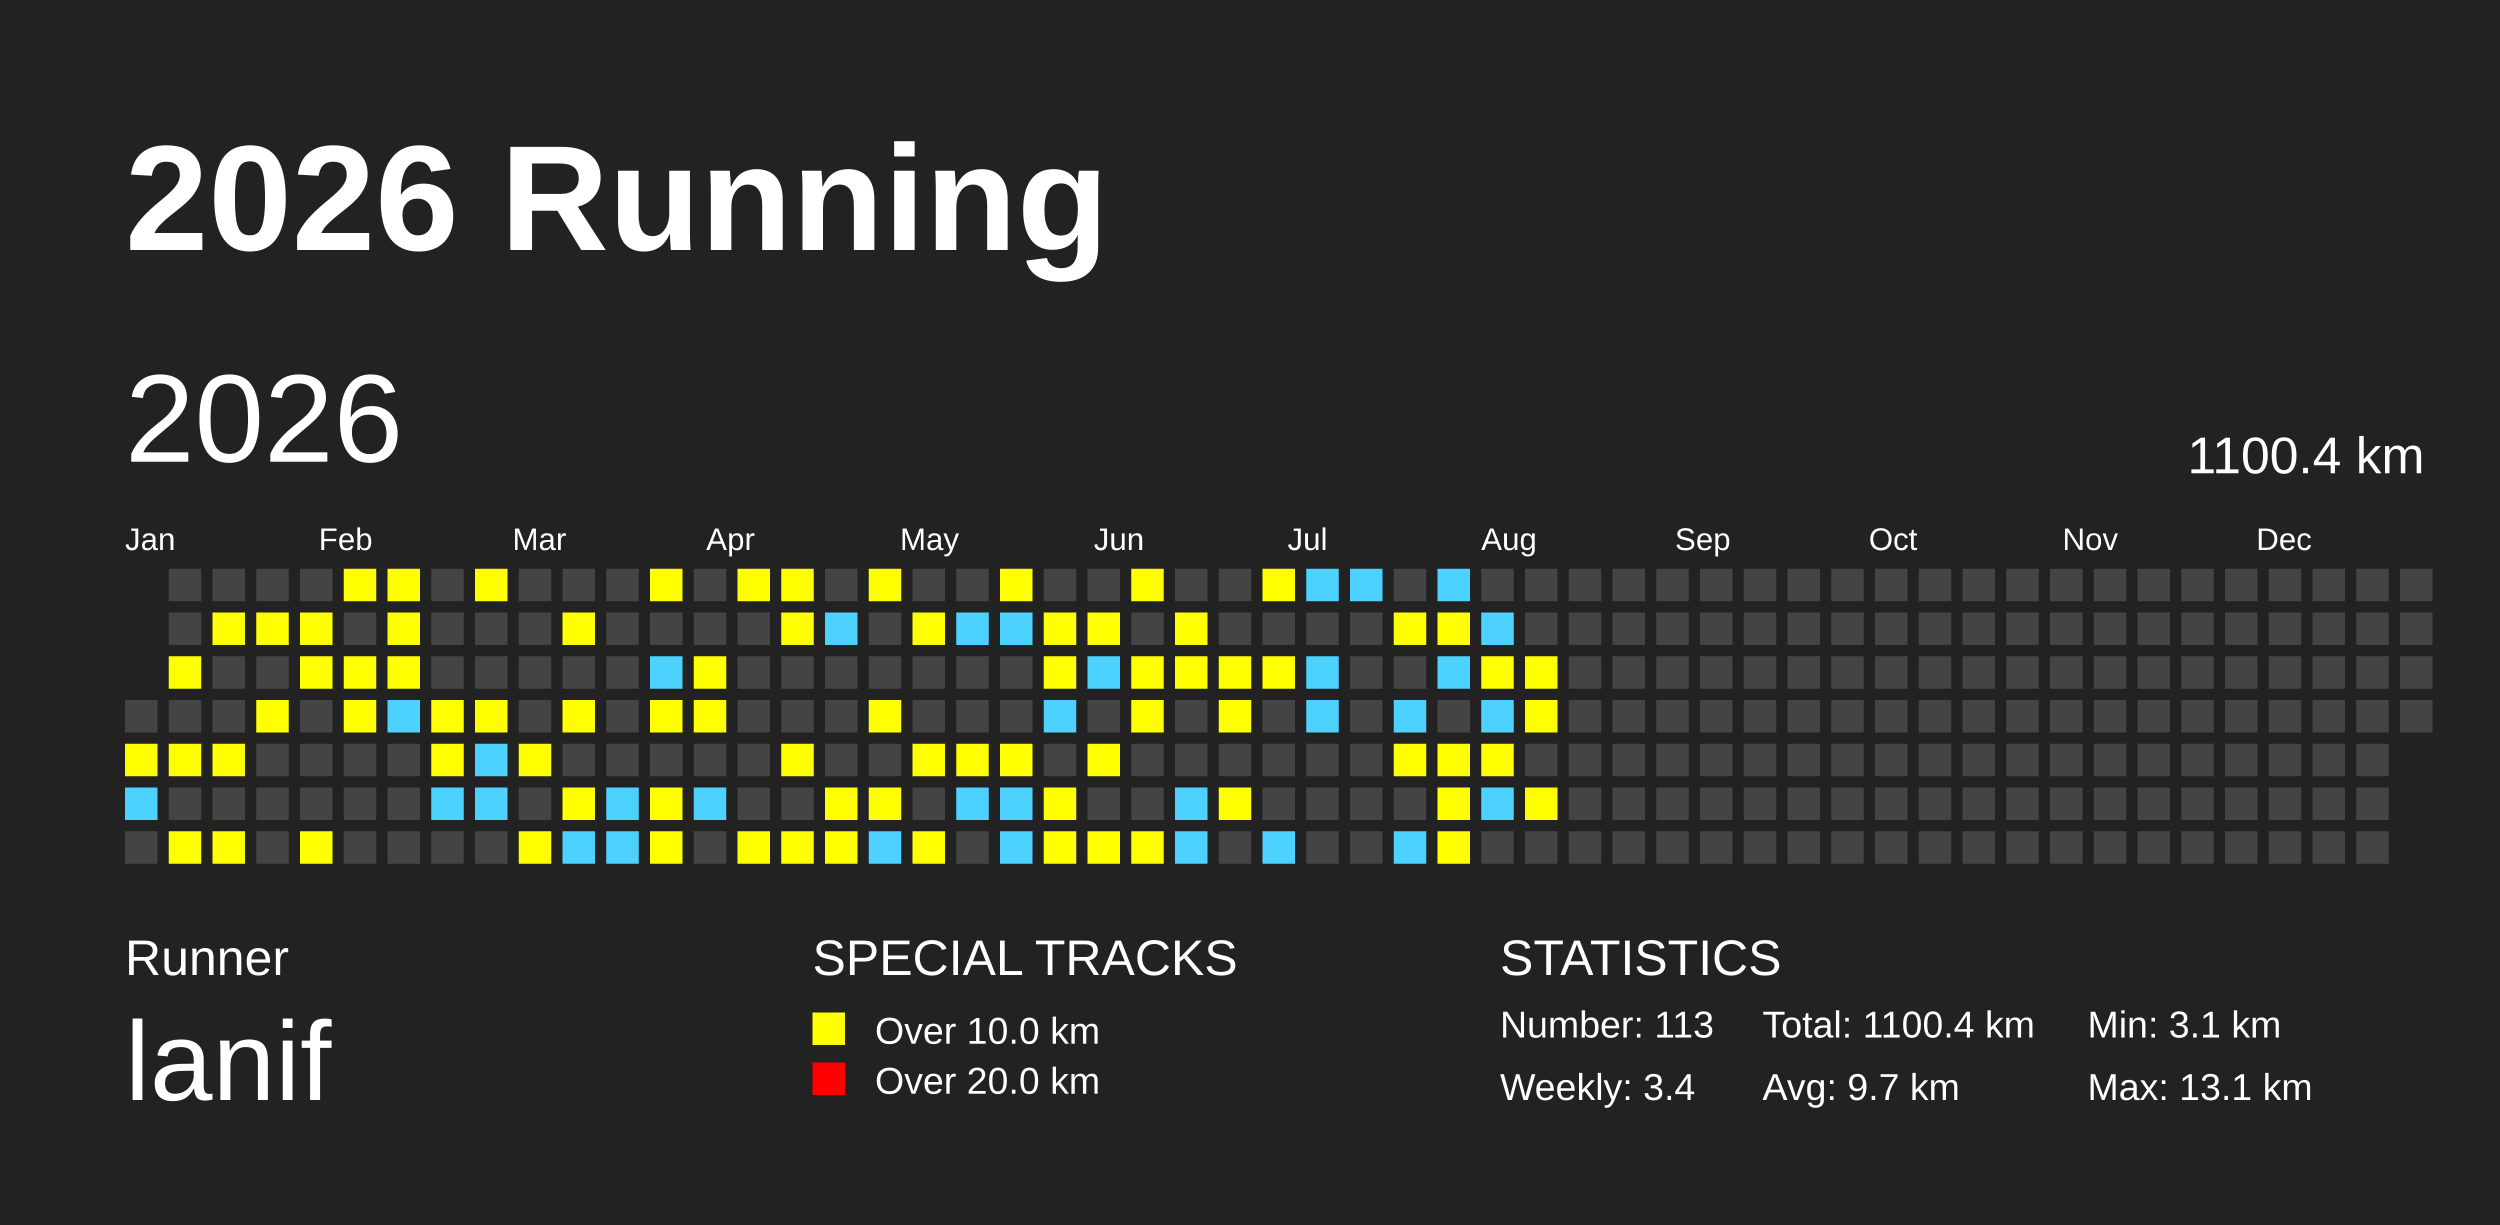
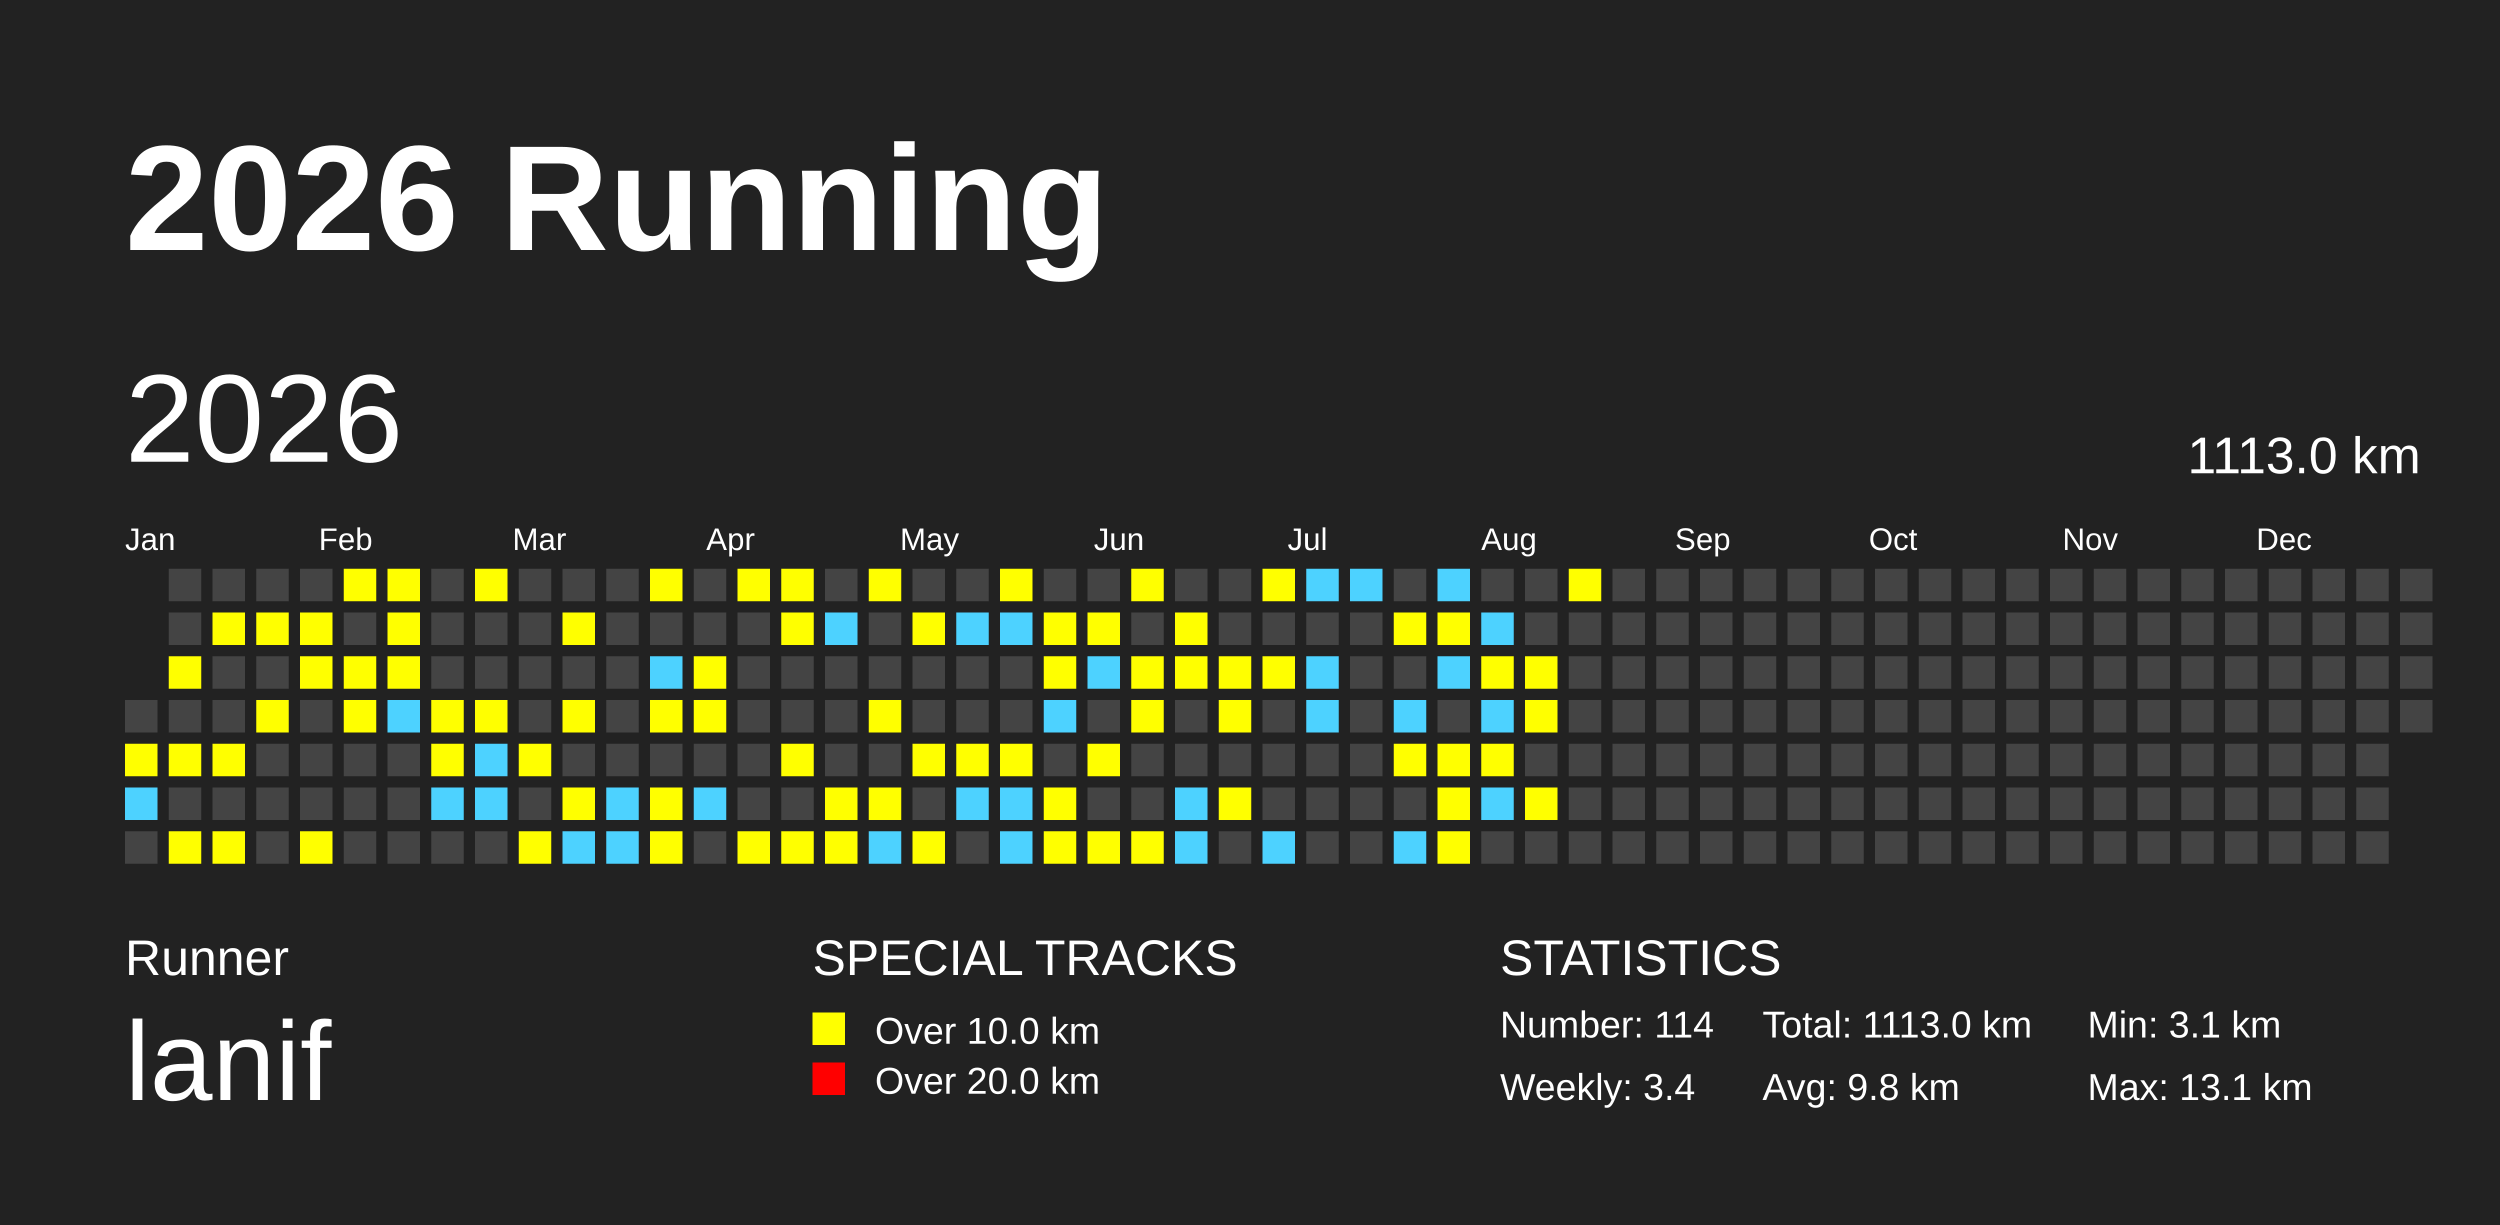
<svg xmlns="http://www.w3.org/2000/svg" baseProfile="full" height="98mm" version="1.1" viewBox="0,0,200,98" width="200mm">
  <defs />
  <rect fill="#222222" height="98" width="200" x="0" y="0" />
  <text fill="#FFFFFF" style="font-size:12px; font-family:Arial; font-weight:bold;" x="10" y="20">2026 Running</text>
  <text fill="#FFFFFF" style="font-size:4px; font-family:Arial" x="10" y="78">Runner</text>
  <text fill="#FFFFFF" style="font-size:9px; font-family:Arial" x="10" y="88">lanif</text>
  <text fill="#FFFFFF" style="font-size:4px; font-family:Arial" x="65" y="78">SPECIAL TRACKS</text>
  <rect fill="yellow" height="2.6" width="2.6" x="65" y="81" />
  <text fill="#FFFFFF" style="font-size:3px; font-family:Arial" x="70" y="83.5">Over 10.0 km</text>
  <rect fill="red" height="2.6" width="2.6" x="65" y="85" />
  <text fill="#FFFFFF" style="font-size:3px; font-family:Arial" x="70" y="87.5">Over 20.0 km</text>
  <text fill="#FFFFFF" style="font-size:4px; font-family:Arial" x="120" y="78">STATISTICS</text>
-   <text fill="#FFFFFF" style="font-size:3px; font-family:Arial" x="120" y="83">Number: 113</text>
+   <text fill="#FFFFFF" style="font-size:3px; font-family:Arial" x="120" y="83">Number: 114</text>
  <text fill="#FFFFFF" style="font-size:3px; font-family:Arial" x="120" y="88">Weekly: 3.4</text>
-   <text fill="#FFFFFF" style="font-size:3px; font-family:Arial" x="141" y="83">Total: 1100.4 km</text>
-   <text fill="#FFFFFF" style="font-size:3px; font-family:Arial" x="141" y="88">Avg: 9.7 km</text>
+   <text fill="#FFFFFF" style="font-size:3px; font-family:Arial" x="141" y="83">Total: 1113.0 km</text>
+   <text fill="#FFFFFF" style="font-size:3px; font-family:Arial" x="141" y="88">Avg: 9.8 km</text>
  <text fill="#FFFFFF" style="font-size:3px; font-family:Arial" x="167" y="83">Min: 3.1 km</text>
  <text fill="#FFFFFF" style="font-size:3px; font-family:Arial" x="167" y="88">Max: 13.1 km</text>
  <text dominant-baseline="hanging" fill="#FFFFFF" style="font-size:10.0px; font-family:Arial;" x="10" y="30">2026</text>
-   <text dominant-baseline="hanging" fill="#FFFFFF" style="font-size:4.125px; font-family:Arial;" x="175" y="35">1100.4 km</text>
+   <text dominant-baseline="hanging" fill="#FFFFFF" style="font-size:4.125px; font-family:Arial;" x="175" y="35">1113.0 km</text>
  <text fill="#FFFFFF" style="font-size:2.5px; font-family:Arial" x="10.0" y="44">Jan</text>
  <text fill="#FFFFFF" style="font-size:2.5px; font-family:Arial" x="25.5" y="44">Feb</text>
  <text fill="#FFFFFF" style="font-size:2.5px; font-family:Arial" x="41.0" y="44">Mar</text>
  <text fill="#FFFFFF" style="font-size:2.5px; font-family:Arial" x="56.5" y="44">Apr</text>
  <text fill="#FFFFFF" style="font-size:2.5px; font-family:Arial" x="72.0" y="44">May</text>
  <text fill="#FFFFFF" style="font-size:2.5px; font-family:Arial" x="87.5" y="44">Jun</text>
  <text fill="#FFFFFF" style="font-size:2.5px; font-family:Arial" x="103.0" y="44">Jul</text>
  <text fill="#FFFFFF" style="font-size:2.5px; font-family:Arial" x="118.5" y="44">Aug</text>
  <text fill="#FFFFFF" style="font-size:2.5px; font-family:Arial" x="134.0" y="44">Sep</text>
  <text fill="#FFFFFF" style="font-size:2.5px; font-family:Arial" x="149.5" y="44">Oct</text>
  <text fill="#FFFFFF" style="font-size:2.5px; font-family:Arial" x="165.0" y="44">Nov</text>
  <text fill="#FFFFFF" style="font-size:2.5px; font-family:Arial" x="180.5" y="44">Dec</text>
  <rect fill="#444444" height="2.6" width="2.6" x="10.0" y="56.0" />
  <rect fill="yellow" height="2.6" width="2.6" x="10.0" y="59.5" />
  <rect fill="#4DD2FF" height="2.6" width="2.6" x="10.0" y="63.0" />
  <rect fill="#444444" height="2.6" width="2.6" x="10.0" y="66.5" />
  <rect fill="#444444" height="2.6" width="2.6" x="13.5" y="45.5" />
  <rect fill="#444444" height="2.6" width="2.6" x="13.5" y="49.0" />
  <rect fill="yellow" height="2.6" width="2.6" x="13.5" y="52.5" />
  <rect fill="#444444" height="2.6" width="2.6" x="13.5" y="56.0" />
  <rect fill="yellow" height="2.6" width="2.6" x="13.5" y="59.5" />
  <rect fill="#444444" height="2.6" width="2.6" x="13.5" y="63.0" />
  <rect fill="yellow" height="2.6" width="2.6" x="13.5" y="66.5" />
  <rect fill="#444444" height="2.6" width="2.6" x="17.0" y="45.5" />
  <rect fill="yellow" height="2.6" width="2.6" x="17.0" y="49.0" />
  <rect fill="#444444" height="2.6" width="2.6" x="17.0" y="52.5" />
  <rect fill="#444444" height="2.6" width="2.6" x="17.0" y="56.0" />
  <rect fill="yellow" height="2.6" width="2.6" x="17.0" y="59.5" />
  <rect fill="#444444" height="2.6" width="2.6" x="17.0" y="63.0" />
  <rect fill="yellow" height="2.6" width="2.6" x="17.0" y="66.5" />
  <rect fill="#444444" height="2.6" width="2.6" x="20.5" y="45.5" />
  <rect fill="yellow" height="2.6" width="2.6" x="20.5" y="49.0" />
  <rect fill="#444444" height="2.6" width="2.6" x="20.5" y="52.5" />
  <rect fill="yellow" height="2.6" width="2.6" x="20.5" y="56.0" />
  <rect fill="#444444" height="2.6" width="2.6" x="20.5" y="59.5" />
  <rect fill="#444444" height="2.6" width="2.6" x="20.5" y="63.0" />
  <rect fill="#444444" height="2.6" width="2.6" x="20.5" y="66.5" />
  <rect fill="#444444" height="2.6" width="2.6" x="24.0" y="45.5" />
  <rect fill="yellow" height="2.6" width="2.6" x="24.0" y="49.0" />
  <rect fill="yellow" height="2.6" width="2.6" x="24.0" y="52.5" />
  <rect fill="#444444" height="2.6" width="2.6" x="24.0" y="56.0" />
  <rect fill="#444444" height="2.6" width="2.6" x="24.0" y="59.5" />
  <rect fill="#444444" height="2.6" width="2.6" x="24.0" y="63.0" />
  <rect fill="yellow" height="2.6" width="2.6" x="24.0" y="66.5" />
  <rect fill="yellow" height="2.6" width="2.6" x="27.5" y="45.5" />
  <rect fill="#444444" height="2.6" width="2.6" x="27.5" y="49.0" />
  <rect fill="yellow" height="2.6" width="2.6" x="27.5" y="52.5" />
  <rect fill="yellow" height="2.6" width="2.6" x="27.5" y="56.0" />
  <rect fill="#444444" height="2.6" width="2.6" x="27.5" y="59.5" />
  <rect fill="#444444" height="2.6" width="2.6" x="27.5" y="63.0" />
  <rect fill="#444444" height="2.6" width="2.6" x="27.5" y="66.5" />
  <rect fill="yellow" height="2.6" width="2.6" x="31.0" y="45.5" />
  <rect fill="yellow" height="2.6" width="2.6" x="31.0" y="49.0" />
  <rect fill="yellow" height="2.6" width="2.6" x="31.0" y="52.5" />
  <rect fill="#4DD2FF" height="2.6" width="2.6" x="31.0" y="56.0" />
  <rect fill="#444444" height="2.6" width="2.6" x="31.0" y="59.5" />
  <rect fill="#444444" height="2.6" width="2.6" x="31.0" y="63.0" />
  <rect fill="#444444" height="2.6" width="2.6" x="31.0" y="66.5" />
  <rect fill="#444444" height="2.6" width="2.6" x="34.5" y="45.5" />
  <rect fill="#444444" height="2.6" width="2.6" x="34.5" y="49.0" />
  <rect fill="#444444" height="2.6" width="2.6" x="34.5" y="52.5" />
  <rect fill="yellow" height="2.6" width="2.6" x="34.5" y="56.0" />
  <rect fill="yellow" height="2.6" width="2.6" x="34.5" y="59.5" />
  <rect fill="#4DD2FF" height="2.6" width="2.6" x="34.5" y="63.0" />
  <rect fill="#444444" height="2.6" width="2.6" x="34.5" y="66.5" />
  <rect fill="yellow" height="2.6" width="2.6" x="38.0" y="45.5" />
  <rect fill="#444444" height="2.6" width="2.6" x="38.0" y="49.0" />
  <rect fill="#444444" height="2.6" width="2.6" x="38.0" y="52.5" />
  <rect fill="yellow" height="2.6" width="2.6" x="38.0" y="56.0" />
  <rect fill="#4DD2FF" height="2.6" width="2.6" x="38.0" y="59.5" />
  <rect fill="#4DD2FF" height="2.6" width="2.6" x="38.0" y="63.0" />
  <rect fill="#444444" height="2.6" width="2.6" x="38.0" y="66.5" />
  <rect fill="#444444" height="2.6" width="2.6" x="41.5" y="45.5" />
  <rect fill="#444444" height="2.6" width="2.6" x="41.5" y="49.0" />
  <rect fill="#444444" height="2.6" width="2.6" x="41.5" y="52.5" />
  <rect fill="#444444" height="2.6" width="2.6" x="41.5" y="56.0" />
  <rect fill="yellow" height="2.6" width="2.6" x="41.5" y="59.5" />
  <rect fill="#444444" height="2.6" width="2.6" x="41.5" y="63.0" />
  <rect fill="yellow" height="2.6" width="2.6" x="41.5" y="66.5" />
  <rect fill="#444444" height="2.6" width="2.6" x="45.0" y="45.5" />
  <rect fill="yellow" height="2.6" width="2.6" x="45.0" y="49.0" />
  <rect fill="#444444" height="2.6" width="2.6" x="45.0" y="52.5" />
  <rect fill="yellow" height="2.6" width="2.6" x="45.0" y="56.0" />
  <rect fill="#444444" height="2.6" width="2.6" x="45.0" y="59.5" />
  <rect fill="yellow" height="2.6" width="2.6" x="45.0" y="63.0" />
  <rect fill="#4DD2FF" height="2.6" width="2.6" x="45.0" y="66.5" />
  <rect fill="#444444" height="2.6" width="2.6" x="48.5" y="45.5" />
  <rect fill="#444444" height="2.6" width="2.6" x="48.5" y="49.0" />
  <rect fill="#444444" height="2.6" width="2.6" x="48.5" y="52.5" />
  <rect fill="#444444" height="2.6" width="2.6" x="48.5" y="56.0" />
  <rect fill="#444444" height="2.6" width="2.6" x="48.5" y="59.5" />
  <rect fill="#4DD2FF" height="2.6" width="2.6" x="48.5" y="63.0" />
  <rect fill="#4DD2FF" height="2.6" width="2.6" x="48.5" y="66.5" />
  <rect fill="yellow" height="2.6" width="2.6" x="52.0" y="45.5" />
  <rect fill="#444444" height="2.6" width="2.6" x="52.0" y="49.0" />
  <rect fill="#4DD2FF" height="2.6" width="2.6" x="52.0" y="52.5" />
  <rect fill="yellow" height="2.6" width="2.6" x="52.0" y="56.0" />
  <rect fill="#444444" height="2.6" width="2.6" x="52.0" y="59.5" />
  <rect fill="yellow" height="2.6" width="2.6" x="52.0" y="63.0" />
  <rect fill="yellow" height="2.6" width="2.6" x="52.0" y="66.5" />
  <rect fill="#444444" height="2.6" width="2.6" x="55.5" y="45.5" />
  <rect fill="#444444" height="2.6" width="2.6" x="55.5" y="49.0" />
  <rect fill="yellow" height="2.6" width="2.6" x="55.5" y="52.5" />
  <rect fill="yellow" height="2.6" width="2.6" x="55.5" y="56.0" />
  <rect fill="#444444" height="2.6" width="2.6" x="55.5" y="59.5" />
  <rect fill="#4DD2FF" height="2.6" width="2.6" x="55.5" y="63.0" />
  <rect fill="#444444" height="2.6" width="2.6" x="55.5" y="66.5" />
  <rect fill="yellow" height="2.6" width="2.6" x="59.0" y="45.5" />
  <rect fill="#444444" height="2.6" width="2.6" x="59.0" y="49.0" />
  <rect fill="#444444" height="2.6" width="2.6" x="59.0" y="52.5" />
  <rect fill="#444444" height="2.6" width="2.6" x="59.0" y="56.0" />
  <rect fill="#444444" height="2.6" width="2.6" x="59.0" y="59.5" />
  <rect fill="#444444" height="2.6" width="2.6" x="59.0" y="63.0" />
  <rect fill="yellow" height="2.6" width="2.6" x="59.0" y="66.5" />
  <rect fill="yellow" height="2.6" width="2.6" x="62.5" y="45.5" />
  <rect fill="yellow" height="2.6" width="2.6" x="62.5" y="49.0" />
  <rect fill="#444444" height="2.6" width="2.6" x="62.5" y="52.5" />
  <rect fill="#444444" height="2.6" width="2.6" x="62.5" y="56.0" />
  <rect fill="yellow" height="2.6" width="2.6" x="62.5" y="59.5" />
  <rect fill="#444444" height="2.6" width="2.6" x="62.5" y="63.0" />
  <rect fill="yellow" height="2.6" width="2.6" x="62.5" y="66.5" />
  <rect fill="#444444" height="2.6" width="2.6" x="66.0" y="45.5" />
  <rect fill="#4DD2FF" height="2.6" width="2.6" x="66.0" y="49.0" />
  <rect fill="#444444" height="2.6" width="2.6" x="66.0" y="52.5" />
  <rect fill="#444444" height="2.6" width="2.6" x="66.0" y="56.0" />
  <rect fill="#444444" height="2.6" width="2.6" x="66.0" y="59.5" />
  <rect fill="yellow" height="2.6" width="2.6" x="66.0" y="63.0" />
  <rect fill="yellow" height="2.6" width="2.6" x="66.0" y="66.5" />
  <rect fill="yellow" height="2.6" width="2.6" x="69.5" y="45.5" />
  <rect fill="#444444" height="2.6" width="2.6" x="69.5" y="49.0" />
  <rect fill="#444444" height="2.6" width="2.6" x="69.5" y="52.5" />
  <rect fill="yellow" height="2.6" width="2.6" x="69.5" y="56.0" />
  <rect fill="#444444" height="2.6" width="2.6" x="69.5" y="59.5" />
  <rect fill="yellow" height="2.6" width="2.6" x="69.5" y="63.0" />
  <rect fill="#4DD2FF" height="2.6" width="2.6" x="69.5" y="66.5" />
  <rect fill="#444444" height="2.6" width="2.6" x="73.0" y="45.5" />
  <rect fill="yellow" height="2.6" width="2.6" x="73.0" y="49.0" />
  <rect fill="#444444" height="2.6" width="2.6" x="73.0" y="52.5" />
  <rect fill="#444444" height="2.6" width="2.6" x="73.0" y="56.0" />
  <rect fill="yellow" height="2.6" width="2.6" x="73.0" y="59.5" />
  <rect fill="#444444" height="2.6" width="2.6" x="73.0" y="63.0" />
  <rect fill="yellow" height="2.6" width="2.6" x="73.0" y="66.5" />
  <rect fill="#444444" height="2.6" width="2.6" x="76.5" y="45.5" />
  <rect fill="#4DD2FF" height="2.6" width="2.6" x="76.5" y="49.0" />
  <rect fill="#444444" height="2.6" width="2.6" x="76.5" y="52.5" />
  <rect fill="#444444" height="2.6" width="2.6" x="76.5" y="56.0" />
  <rect fill="yellow" height="2.6" width="2.6" x="76.5" y="59.5" />
  <rect fill="#4DD2FF" height="2.6" width="2.6" x="76.5" y="63.0" />
  <rect fill="#444444" height="2.6" width="2.6" x="76.5" y="66.5" />
  <rect fill="yellow" height="2.6" width="2.6" x="80.0" y="45.5" />
  <rect fill="#4DD2FF" height="2.6" width="2.6" x="80.0" y="49.0" />
  <rect fill="#444444" height="2.6" width="2.6" x="80.0" y="52.5" />
  <rect fill="#444444" height="2.6" width="2.6" x="80.0" y="56.0" />
  <rect fill="yellow" height="2.6" width="2.6" x="80.0" y="59.5" />
  <rect fill="#4DD2FF" height="2.6" width="2.6" x="80.0" y="63.0" />
  <rect fill="#4DD2FF" height="2.6" width="2.6" x="80.0" y="66.5" />
  <rect fill="#444444" height="2.6" width="2.6" x="83.5" y="45.5" />
  <rect fill="yellow" height="2.6" width="2.6" x="83.5" y="49.0" />
  <rect fill="yellow" height="2.6" width="2.6" x="83.5" y="52.5" />
  <rect fill="#4DD2FF" height="2.6" width="2.6" x="83.5" y="56.0" />
  <rect fill="#444444" height="2.6" width="2.6" x="83.5" y="59.5" />
  <rect fill="yellow" height="2.6" width="2.6" x="83.5" y="63.0" />
  <rect fill="yellow" height="2.6" width="2.6" x="83.5" y="66.5" />
  <rect fill="#444444" height="2.6" width="2.6" x="87.0" y="45.5" />
  <rect fill="yellow" height="2.6" width="2.6" x="87.0" y="49.0" />
  <rect fill="#4DD2FF" height="2.6" width="2.6" x="87.0" y="52.5" />
  <rect fill="#444444" height="2.6" width="2.6" x="87.0" y="56.0" />
  <rect fill="yellow" height="2.6" width="2.6" x="87.0" y="59.5" />
  <rect fill="#444444" height="2.6" width="2.6" x="87.0" y="63.0" />
  <rect fill="yellow" height="2.6" width="2.6" x="87.0" y="66.5" />
  <rect fill="yellow" height="2.6" width="2.6" x="90.5" y="45.5" />
  <rect fill="#444444" height="2.6" width="2.6" x="90.5" y="49.0" />
  <rect fill="yellow" height="2.6" width="2.6" x="90.5" y="52.5" />
  <rect fill="yellow" height="2.6" width="2.6" x="90.5" y="56.0" />
  <rect fill="#444444" height="2.6" width="2.6" x="90.5" y="59.5" />
  <rect fill="#444444" height="2.6" width="2.6" x="90.5" y="63.0" />
  <rect fill="yellow" height="2.6" width="2.6" x="90.5" y="66.5" />
  <rect fill="#444444" height="2.6" width="2.6" x="94.0" y="45.5" />
  <rect fill="yellow" height="2.6" width="2.6" x="94.0" y="49.0" />
  <rect fill="yellow" height="2.6" width="2.6" x="94.0" y="52.5" />
  <rect fill="#444444" height="2.6" width="2.6" x="94.0" y="56.0" />
  <rect fill="#444444" height="2.6" width="2.6" x="94.0" y="59.5" />
  <rect fill="#4DD2FF" height="2.6" width="2.6" x="94.0" y="63.0" />
  <rect fill="#4DD2FF" height="2.6" width="2.6" x="94.0" y="66.5" />
  <rect fill="#444444" height="2.6" width="2.6" x="97.5" y="45.5" />
  <rect fill="#444444" height="2.6" width="2.6" x="97.5" y="49.0" />
  <rect fill="yellow" height="2.6" width="2.6" x="97.5" y="52.5" />
  <rect fill="yellow" height="2.6" width="2.6" x="97.5" y="56.0" />
  <rect fill="#444444" height="2.6" width="2.6" x="97.5" y="59.5" />
  <rect fill="yellow" height="2.6" width="2.6" x="97.5" y="63.0" />
  <rect fill="#444444" height="2.6" width="2.6" x="97.5" y="66.5" />
  <rect fill="yellow" height="2.6" width="2.6" x="101.0" y="45.5" />
  <rect fill="#444444" height="2.6" width="2.6" x="101.0" y="49.0" />
  <rect fill="yellow" height="2.6" width="2.6" x="101.0" y="52.5" />
  <rect fill="#444444" height="2.6" width="2.6" x="101.0" y="56.0" />
  <rect fill="#444444" height="2.6" width="2.6" x="101.0" y="59.5" />
  <rect fill="#444444" height="2.6" width="2.6" x="101.0" y="63.0" />
  <rect fill="#4DD2FF" height="2.6" width="2.6" x="101.0" y="66.5" />
  <rect fill="#4DD2FF" height="2.6" width="2.6" x="104.5" y="45.5" />
  <rect fill="#444444" height="2.6" width="2.6" x="104.5" y="49.0" />
  <rect fill="#4DD2FF" height="2.6" width="2.6" x="104.5" y="52.5" />
  <rect fill="#4DD2FF" height="2.6" width="2.6" x="104.5" y="56.0" />
  <rect fill="#444444" height="2.6" width="2.6" x="104.5" y="59.5" />
  <rect fill="#444444" height="2.6" width="2.6" x="104.5" y="63.0" />
  <rect fill="#444444" height="2.6" width="2.6" x="104.5" y="66.5" />
  <rect fill="#4DD2FF" height="2.6" width="2.6" x="108.0" y="45.5" />
  <rect fill="#444444" height="2.6" width="2.6" x="108.0" y="49.0" />
  <rect fill="#444444" height="2.6" width="2.6" x="108.0" y="52.5" />
  <rect fill="#444444" height="2.6" width="2.6" x="108.0" y="56.0" />
  <rect fill="#444444" height="2.6" width="2.6" x="108.0" y="59.5" />
  <rect fill="#444444" height="2.6" width="2.6" x="108.0" y="63.0" />
  <rect fill="#444444" height="2.6" width="2.6" x="108.0" y="66.5" />
  <rect fill="#444444" height="2.6" width="2.6" x="111.5" y="45.5" />
  <rect fill="yellow" height="2.6" width="2.6" x="111.5" y="49.0" />
  <rect fill="#444444" height="2.6" width="2.6" x="111.5" y="52.5" />
  <rect fill="#4DD2FF" height="2.6" width="2.6" x="111.5" y="56.0" />
  <rect fill="yellow" height="2.6" width="2.6" x="111.5" y="59.5" />
  <rect fill="#444444" height="2.6" width="2.6" x="111.5" y="63.0" />
  <rect fill="#4DD2FF" height="2.6" width="2.6" x="111.5" y="66.5" />
  <rect fill="#4DD2FF" height="2.6" width="2.6" x="115.0" y="45.5" />
  <rect fill="yellow" height="2.6" width="2.6" x="115.0" y="49.0" />
  <rect fill="#4DD2FF" height="2.6" width="2.6" x="115.0" y="52.5" />
  <rect fill="#444444" height="2.6" width="2.6" x="115.0" y="56.0" />
  <rect fill="yellow" height="2.6" width="2.6" x="115.0" y="59.5" />
  <rect fill="yellow" height="2.6" width="2.6" x="115.0" y="63.0" />
  <rect fill="yellow" height="2.6" width="2.6" x="115.0" y="66.5" />
  <rect fill="#444444" height="2.6" width="2.6" x="118.5" y="45.5" />
  <rect fill="#4DD2FF" height="2.6" width="2.6" x="118.5" y="49.0" />
  <rect fill="yellow" height="2.6" width="2.6" x="118.5" y="52.5" />
  <rect fill="#4DD2FF" height="2.6" width="2.6" x="118.5" y="56.0" />
  <rect fill="yellow" height="2.6" width="2.6" x="118.5" y="59.5" />
  <rect fill="#4DD2FF" height="2.6" width="2.6" x="118.5" y="63.0" />
  <rect fill="#444444" height="2.6" width="2.6" x="118.5" y="66.5" />
  <rect fill="#444444" height="2.6" width="2.6" x="122.0" y="45.5" />
  <rect fill="#444444" height="2.6" width="2.6" x="122.0" y="49.0" />
  <rect fill="yellow" height="2.6" width="2.6" x="122.0" y="52.5" />
  <rect fill="yellow" height="2.6" width="2.6" x="122.0" y="56.0" />
  <rect fill="#444444" height="2.6" width="2.6" x="122.0" y="59.5" />
  <rect fill="yellow" height="2.6" width="2.6" x="122.0" y="63.0" />
  <rect fill="#444444" height="2.6" width="2.6" x="122.0" y="66.5" />
-   <rect fill="#444444" height="2.6" width="2.6" x="125.5" y="45.5" />
+   <rect fill="yellow" height="2.6" width="2.6" x="125.5" y="45.5" />
  <rect fill="#444444" height="2.6" width="2.6" x="125.5" y="49.0" />
  <rect fill="#444444" height="2.6" width="2.6" x="125.5" y="52.5" />
  <rect fill="#444444" height="2.6" width="2.6" x="125.5" y="56.0" />
  <rect fill="#444444" height="2.6" width="2.6" x="125.5" y="59.5" />
  <rect fill="#444444" height="2.6" width="2.6" x="125.5" y="63.0" />
  <rect fill="#444444" height="2.6" width="2.6" x="125.5" y="66.5" />
  <rect fill="#444444" height="2.6" width="2.6" x="129.0" y="45.5" />
  <rect fill="#444444" height="2.6" width="2.6" x="129.0" y="49.0" />
  <rect fill="#444444" height="2.6" width="2.6" x="129.0" y="52.5" />
  <rect fill="#444444" height="2.6" width="2.6" x="129.0" y="56.0" />
  <rect fill="#444444" height="2.6" width="2.6" x="129.0" y="59.5" />
  <rect fill="#444444" height="2.6" width="2.6" x="129.0" y="63.0" />
  <rect fill="#444444" height="2.6" width="2.6" x="129.0" y="66.5" />
  <rect fill="#444444" height="2.6" width="2.6" x="132.5" y="45.5" />
  <rect fill="#444444" height="2.6" width="2.6" x="132.5" y="49.0" />
  <rect fill="#444444" height="2.6" width="2.6" x="132.5" y="52.5" />
  <rect fill="#444444" height="2.6" width="2.6" x="132.5" y="56.0" />
  <rect fill="#444444" height="2.6" width="2.6" x="132.5" y="59.5" />
  <rect fill="#444444" height="2.6" width="2.6" x="132.5" y="63.0" />
  <rect fill="#444444" height="2.6" width="2.6" x="132.5" y="66.5" />
  <rect fill="#444444" height="2.6" width="2.6" x="136.0" y="45.5" />
  <rect fill="#444444" height="2.6" width="2.6" x="136.0" y="49.0" />
  <rect fill="#444444" height="2.6" width="2.6" x="136.0" y="52.5" />
  <rect fill="#444444" height="2.6" width="2.6" x="136.0" y="56.0" />
  <rect fill="#444444" height="2.6" width="2.6" x="136.0" y="59.5" />
  <rect fill="#444444" height="2.6" width="2.6" x="136.0" y="63.0" />
  <rect fill="#444444" height="2.6" width="2.6" x="136.0" y="66.5" />
  <rect fill="#444444" height="2.6" width="2.6" x="139.5" y="45.5" />
  <rect fill="#444444" height="2.6" width="2.6" x="139.5" y="49.0" />
  <rect fill="#444444" height="2.6" width="2.6" x="139.5" y="52.5" />
  <rect fill="#444444" height="2.6" width="2.6" x="139.5" y="56.0" />
  <rect fill="#444444" height="2.6" width="2.6" x="139.5" y="59.5" />
  <rect fill="#444444" height="2.6" width="2.6" x="139.5" y="63.0" />
  <rect fill="#444444" height="2.6" width="2.6" x="139.5" y="66.5" />
  <rect fill="#444444" height="2.6" width="2.6" x="143.0" y="45.5" />
  <rect fill="#444444" height="2.6" width="2.6" x="143.0" y="49.0" />
  <rect fill="#444444" height="2.6" width="2.6" x="143.0" y="52.5" />
  <rect fill="#444444" height="2.6" width="2.6" x="143.0" y="56.0" />
  <rect fill="#444444" height="2.6" width="2.6" x="143.0" y="59.5" />
  <rect fill="#444444" height="2.6" width="2.6" x="143.0" y="63.0" />
  <rect fill="#444444" height="2.6" width="2.6" x="143.0" y="66.5" />
  <rect fill="#444444" height="2.6" width="2.6" x="146.5" y="45.5" />
  <rect fill="#444444" height="2.6" width="2.6" x="146.5" y="49.0" />
  <rect fill="#444444" height="2.6" width="2.6" x="146.5" y="52.5" />
  <rect fill="#444444" height="2.6" width="2.6" x="146.5" y="56.0" />
  <rect fill="#444444" height="2.6" width="2.6" x="146.5" y="59.5" />
  <rect fill="#444444" height="2.6" width="2.6" x="146.5" y="63.0" />
  <rect fill="#444444" height="2.6" width="2.6" x="146.5" y="66.5" />
  <rect fill="#444444" height="2.6" width="2.6" x="150.0" y="45.5" />
  <rect fill="#444444" height="2.6" width="2.6" x="150.0" y="49.0" />
  <rect fill="#444444" height="2.6" width="2.6" x="150.0" y="52.5" />
  <rect fill="#444444" height="2.6" width="2.6" x="150.0" y="56.0" />
  <rect fill="#444444" height="2.6" width="2.6" x="150.0" y="59.5" />
  <rect fill="#444444" height="2.6" width="2.6" x="150.0" y="63.0" />
  <rect fill="#444444" height="2.6" width="2.6" x="150.0" y="66.5" />
  <rect fill="#444444" height="2.6" width="2.6" x="153.5" y="45.5" />
  <rect fill="#444444" height="2.6" width="2.6" x="153.5" y="49.0" />
  <rect fill="#444444" height="2.6" width="2.6" x="153.5" y="52.5" />
  <rect fill="#444444" height="2.6" width="2.6" x="153.5" y="56.0" />
  <rect fill="#444444" height="2.6" width="2.6" x="153.5" y="59.5" />
  <rect fill="#444444" height="2.6" width="2.6" x="153.5" y="63.0" />
  <rect fill="#444444" height="2.6" width="2.6" x="153.5" y="66.5" />
  <rect fill="#444444" height="2.6" width="2.6" x="157.0" y="45.5" />
  <rect fill="#444444" height="2.6" width="2.6" x="157.0" y="49.0" />
  <rect fill="#444444" height="2.6" width="2.6" x="157.0" y="52.5" />
  <rect fill="#444444" height="2.6" width="2.6" x="157.0" y="56.0" />
  <rect fill="#444444" height="2.6" width="2.6" x="157.0" y="59.5" />
  <rect fill="#444444" height="2.6" width="2.6" x="157.0" y="63.0" />
  <rect fill="#444444" height="2.6" width="2.6" x="157.0" y="66.5" />
  <rect fill="#444444" height="2.6" width="2.6" x="160.5" y="45.5" />
  <rect fill="#444444" height="2.6" width="2.6" x="160.5" y="49.0" />
  <rect fill="#444444" height="2.6" width="2.6" x="160.5" y="52.5" />
  <rect fill="#444444" height="2.6" width="2.6" x="160.5" y="56.0" />
  <rect fill="#444444" height="2.6" width="2.6" x="160.5" y="59.5" />
  <rect fill="#444444" height="2.6" width="2.6" x="160.5" y="63.0" />
  <rect fill="#444444" height="2.6" width="2.6" x="160.5" y="66.5" />
  <rect fill="#444444" height="2.6" width="2.6" x="164.0" y="45.5" />
  <rect fill="#444444" height="2.6" width="2.6" x="164.0" y="49.0" />
  <rect fill="#444444" height="2.6" width="2.6" x="164.0" y="52.5" />
  <rect fill="#444444" height="2.6" width="2.6" x="164.0" y="56.0" />
  <rect fill="#444444" height="2.6" width="2.6" x="164.0" y="59.5" />
  <rect fill="#444444" height="2.6" width="2.6" x="164.0" y="63.0" />
  <rect fill="#444444" height="2.6" width="2.6" x="164.0" y="66.5" />
  <rect fill="#444444" height="2.6" width="2.6" x="167.5" y="45.5" />
  <rect fill="#444444" height="2.6" width="2.6" x="167.5" y="49.0" />
  <rect fill="#444444" height="2.6" width="2.6" x="167.5" y="52.5" />
  <rect fill="#444444" height="2.6" width="2.6" x="167.5" y="56.0" />
  <rect fill="#444444" height="2.6" width="2.6" x="167.5" y="59.5" />
  <rect fill="#444444" height="2.6" width="2.6" x="167.5" y="63.0" />
  <rect fill="#444444" height="2.6" width="2.6" x="167.5" y="66.5" />
  <rect fill="#444444" height="2.6" width="2.6" x="171.0" y="45.5" />
  <rect fill="#444444" height="2.6" width="2.6" x="171.0" y="49.0" />
  <rect fill="#444444" height="2.6" width="2.6" x="171.0" y="52.5" />
  <rect fill="#444444" height="2.6" width="2.6" x="171.0" y="56.0" />
  <rect fill="#444444" height="2.6" width="2.6" x="171.0" y="59.5" />
  <rect fill="#444444" height="2.6" width="2.6" x="171.0" y="63.0" />
  <rect fill="#444444" height="2.6" width="2.6" x="171.0" y="66.5" />
  <rect fill="#444444" height="2.6" width="2.6" x="174.5" y="45.5" />
  <rect fill="#444444" height="2.6" width="2.6" x="174.5" y="49.0" />
  <rect fill="#444444" height="2.6" width="2.6" x="174.5" y="52.5" />
  <rect fill="#444444" height="2.6" width="2.6" x="174.5" y="56.0" />
  <rect fill="#444444" height="2.6" width="2.6" x="174.5" y="59.5" />
  <rect fill="#444444" height="2.6" width="2.6" x="174.5" y="63.0" />
  <rect fill="#444444" height="2.6" width="2.6" x="174.5" y="66.5" />
  <rect fill="#444444" height="2.6" width="2.6" x="178.0" y="45.5" />
  <rect fill="#444444" height="2.6" width="2.6" x="178.0" y="49.0" />
  <rect fill="#444444" height="2.6" width="2.6" x="178.0" y="52.5" />
  <rect fill="#444444" height="2.6" width="2.6" x="178.0" y="56.0" />
  <rect fill="#444444" height="2.6" width="2.6" x="178.0" y="59.5" />
  <rect fill="#444444" height="2.6" width="2.6" x="178.0" y="63.0" />
  <rect fill="#444444" height="2.6" width="2.6" x="178.0" y="66.5" />
  <rect fill="#444444" height="2.6" width="2.6" x="181.5" y="45.5" />
  <rect fill="#444444" height="2.6" width="2.6" x="181.5" y="49.0" />
  <rect fill="#444444" height="2.6" width="2.6" x="181.5" y="52.5" />
  <rect fill="#444444" height="2.6" width="2.6" x="181.5" y="56.0" />
  <rect fill="#444444" height="2.6" width="2.6" x="181.5" y="59.5" />
  <rect fill="#444444" height="2.6" width="2.6" x="181.5" y="63.0" />
  <rect fill="#444444" height="2.6" width="2.6" x="181.5" y="66.5" />
  <rect fill="#444444" height="2.6" width="2.6" x="185.0" y="45.5" />
  <rect fill="#444444" height="2.6" width="2.6" x="185.0" y="49.0" />
  <rect fill="#444444" height="2.6" width="2.6" x="185.0" y="52.5" />
  <rect fill="#444444" height="2.6" width="2.6" x="185.0" y="56.0" />
  <rect fill="#444444" height="2.6" width="2.6" x="185.0" y="59.5" />
  <rect fill="#444444" height="2.6" width="2.6" x="185.0" y="63.0" />
  <rect fill="#444444" height="2.6" width="2.6" x="185.0" y="66.5" />
  <rect fill="#444444" height="2.6" width="2.6" x="188.5" y="45.5" />
  <rect fill="#444444" height="2.6" width="2.6" x="188.5" y="49.0" />
  <rect fill="#444444" height="2.6" width="2.6" x="188.5" y="52.5" />
  <rect fill="#444444" height="2.6" width="2.6" x="188.5" y="56.0" />
  <rect fill="#444444" height="2.6" width="2.6" x="188.5" y="59.5" />
  <rect fill="#444444" height="2.6" width="2.6" x="188.5" y="63.0" />
  <rect fill="#444444" height="2.6" width="2.6" x="188.5" y="66.5" />
  <rect fill="#444444" height="2.6" width="2.6" x="192.0" y="45.5" />
  <rect fill="#444444" height="2.6" width="2.6" x="192.0" y="49.0" />
  <rect fill="#444444" height="2.6" width="2.6" x="192.0" y="52.5" />
  <rect fill="#444444" height="2.6" width="2.6" x="192.0" y="56.0" />
</svg>
